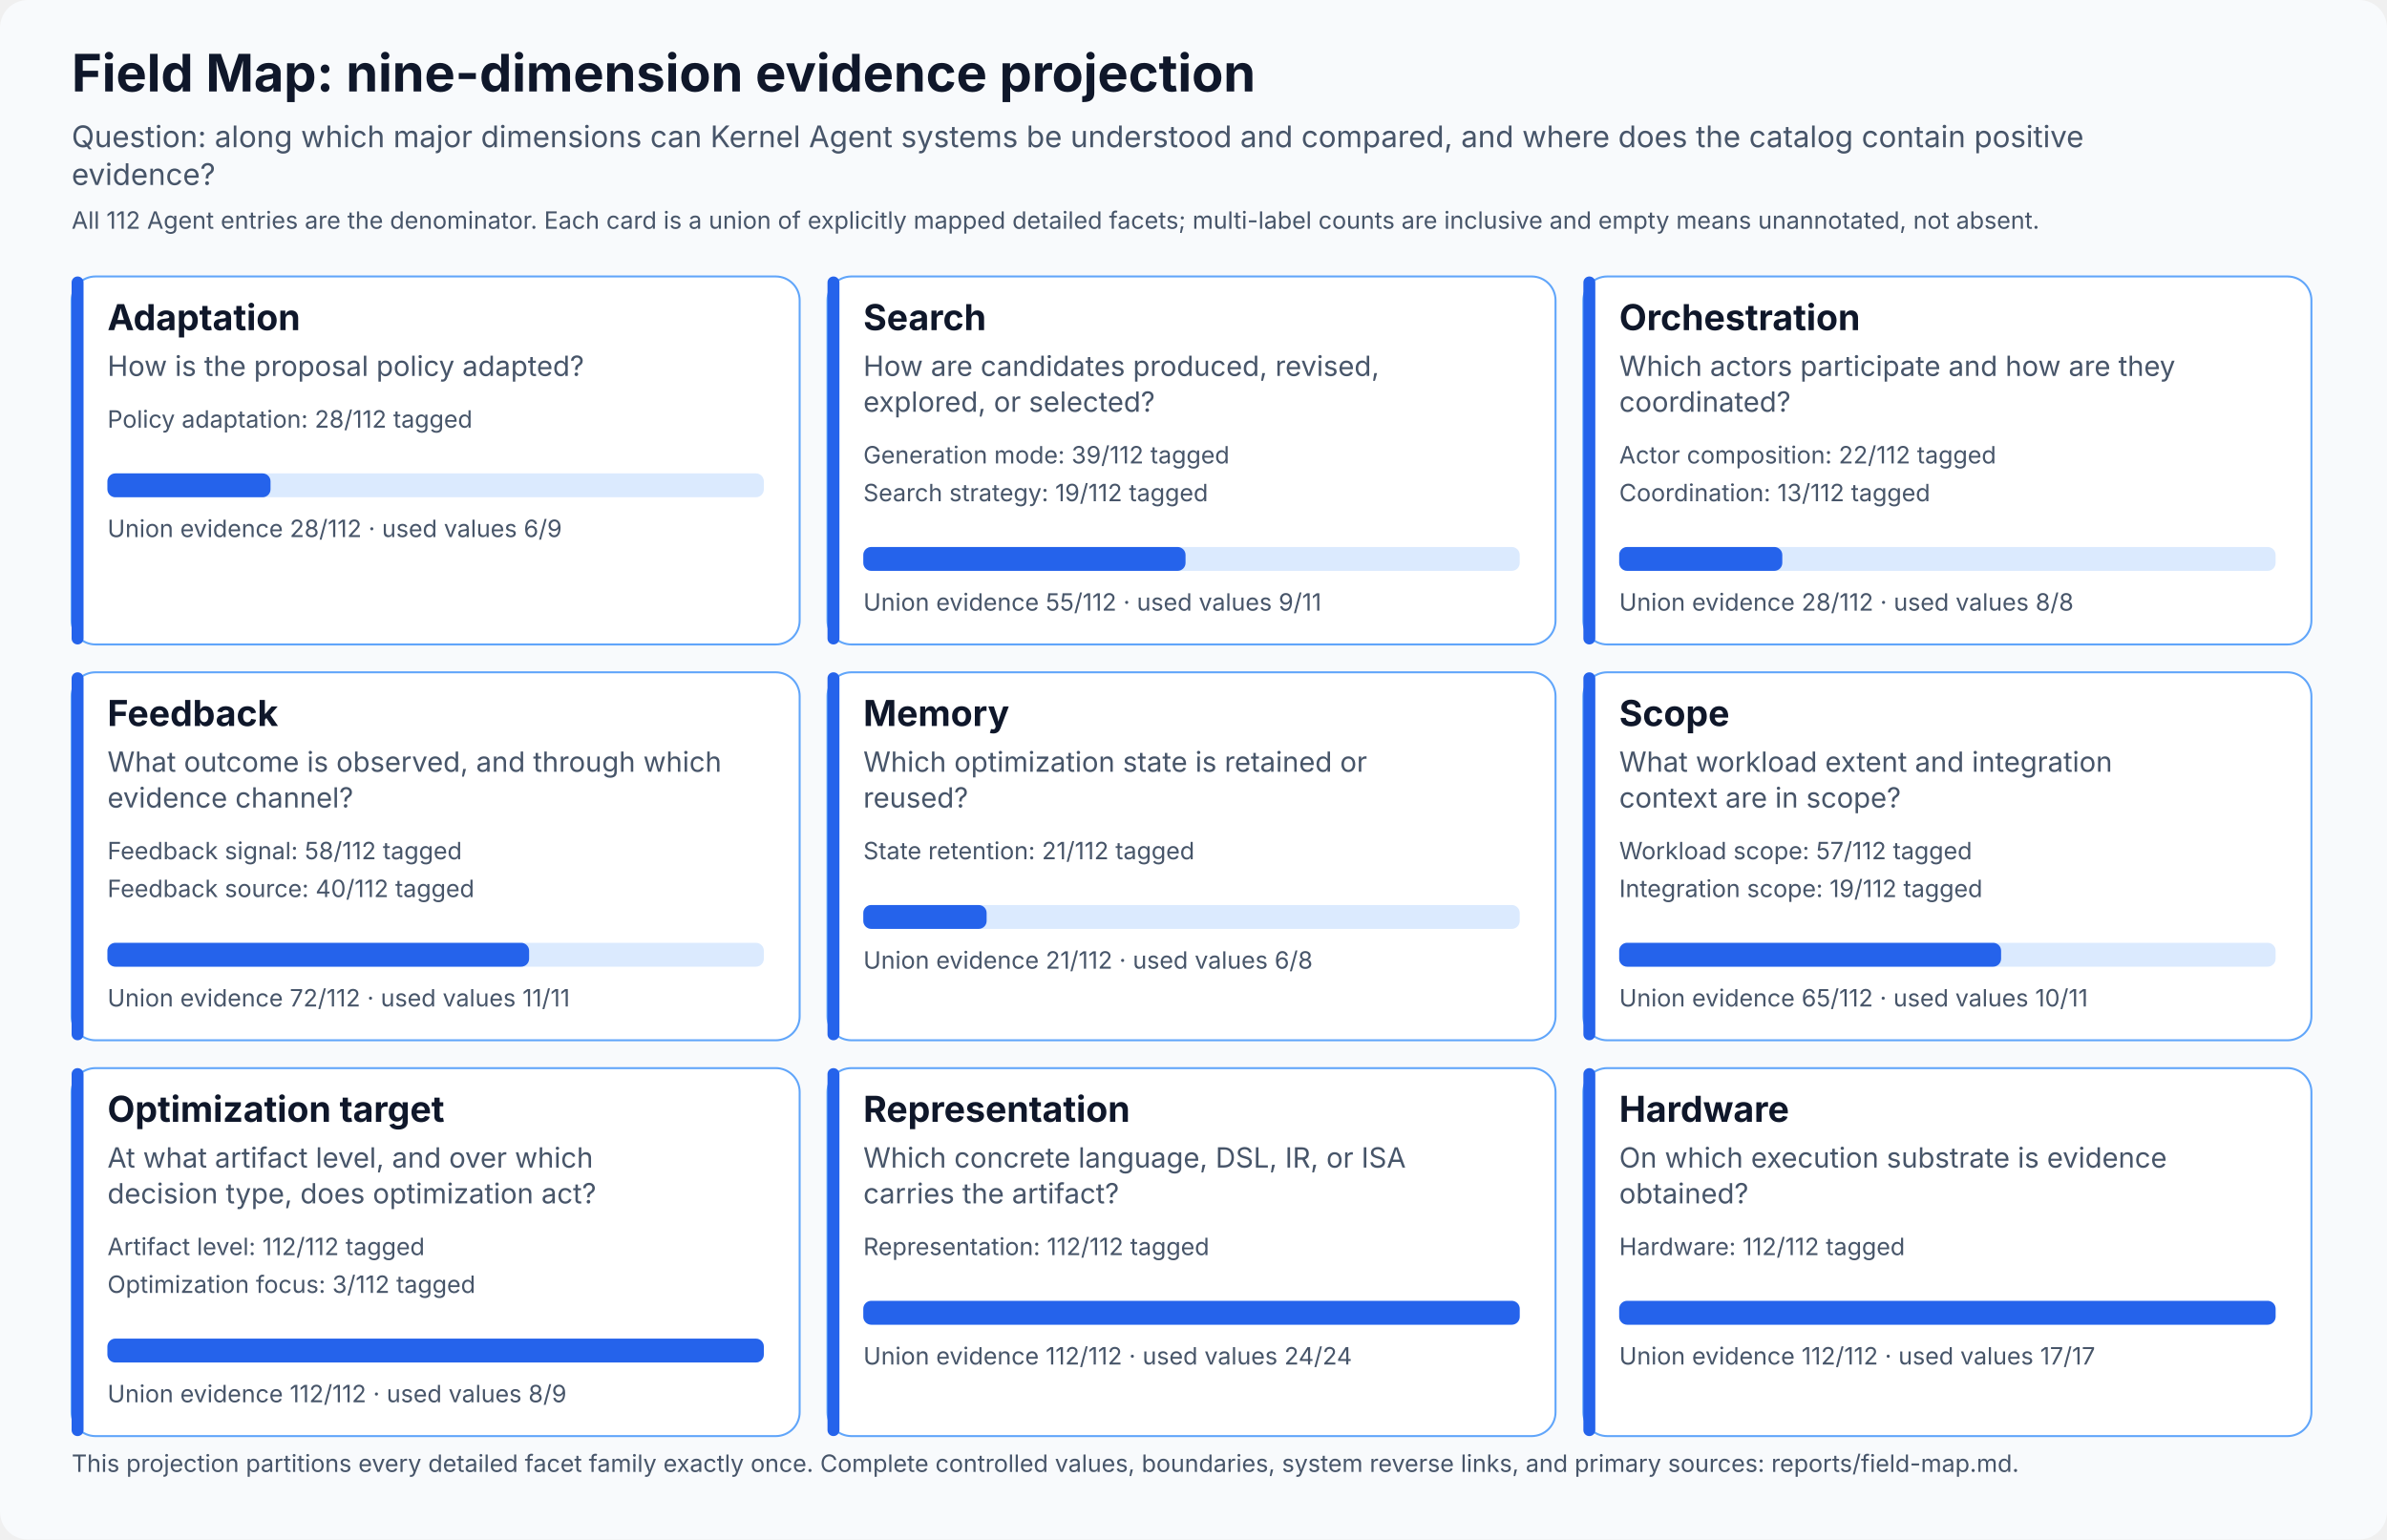
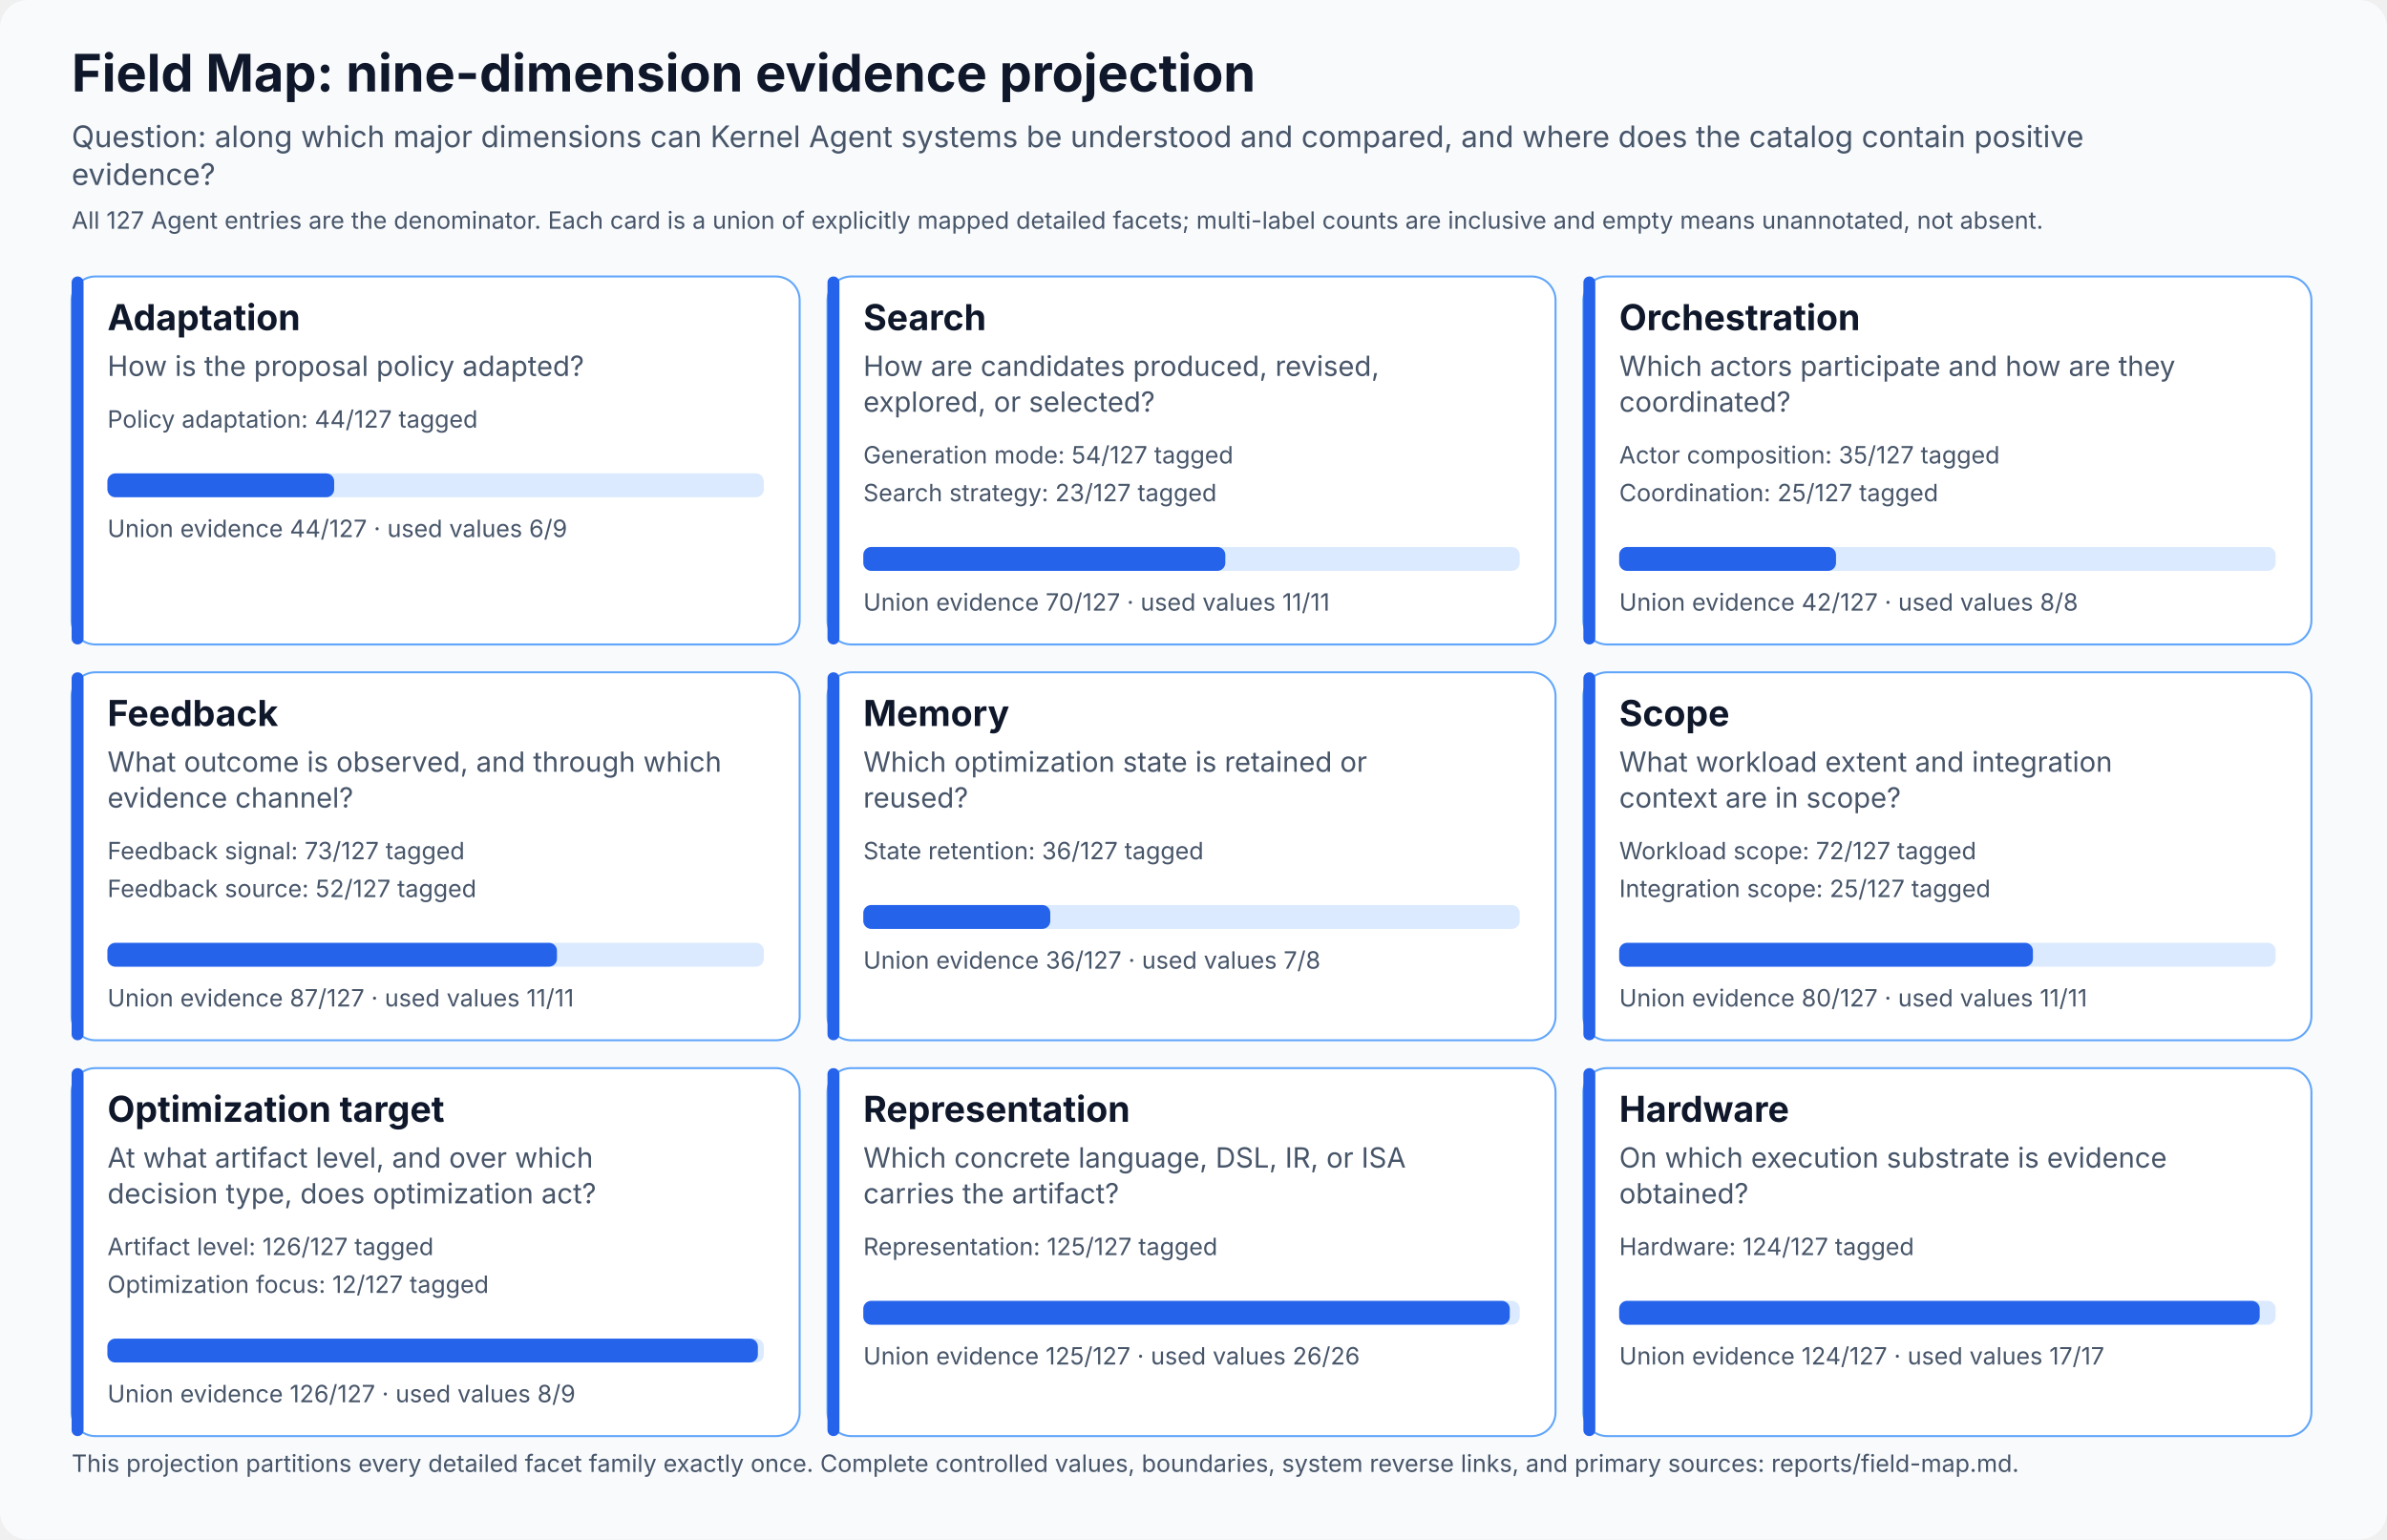
<svg xmlns="http://www.w3.org/2000/svg" width="1200" height="774" viewBox="0 0 1200 774" role="img" aria-labelledby="title desc">
  <style>
    text { font-family: system-ui, -apple-system, 'Segoe UI', sans-serif; }
    .title { fill: #0f172a; font-size: 26px; font-weight: 700; }
    .subtitle { fill: #475569; font-size: 15px; }
    .group-title { fill: #0f172a; font-size: 18px; font-weight: 700; }
    .label { fill: #0f172a; font-size: 15px; font-weight: 650; }
    .body { fill: #475569; font-size: 14px; }
    .small { fill: #475569; font-size: 12px; }
  </style>
  <rect width="1200" height="774" rx="14" fill="#f8fafc" />
  <text x="36" y="46" class="title">Field Map: nine-dimension evidence projection</text>
  <text x="36" y="74" class="subtitle">
    <tspan x="36" dy="0">Question: along which major dimensions can Kernel Agent systems be understood and compared, and where does the catalog contain positive</tspan>
    <tspan x="36" dy="19">evidence?</tspan>
  </text>
  <text x="36" y="115" class="small">
-     <tspan x="36" dy="0">All 112 Agent entries are the denominator. Each card is a union of explicitly mapped detailed facets; multi-label counts are inclusive and empty means unannotated, not absent.</tspan>
+     <tspan x="36" dy="0">All 127 Agent entries are the denominator. Each card is a union of explicitly mapped detailed facets; multi-label counts are inclusive and empty means unannotated, not absent.</tspan>
  </text>
  <g id="field-map-adaptation" data-role="presentation-dimension">
    <rect x="36" y="139" width="366" height="185" rx="12" fill="#ffffff" stroke="#60a5fa" />
    <rect x="36" y="139" width="6" height="185" rx="3" fill="#2563eb" />
    <text x="54" y="166" class="group-title">
      <tspan x="54" dy="0">Adaptation</tspan>
    </text>
    <text x="54" y="189" class="body">
      <tspan x="54" dy="0">How is the proposal policy adapted?</tspan>
    </text>
    <text x="54" y="215" class="small">
-       <tspan x="54" dy="0">Policy adaptation: 28/112 tagged</tspan>
+       <tspan x="54" dy="0">Policy adaptation: 44/127 tagged</tspan>
    </text>
    <rect x="54" y="238" width="330" height="12" rx="4" fill="#dbeafe" />
-     <rect x="54" y="238" width="82" height="12" rx="4" fill="#2563eb" />
-     <text x="54" y="270" class="small">Union evidence 28/112 · used values 6/9</text>
+     <rect x="54" y="238" width="114" height="12" rx="4" fill="#2563eb" />
+     <text x="54" y="270" class="small">Union evidence 44/127 · used values 6/9</text>
  </g>
  <g id="field-map-search" data-role="presentation-dimension">
    <rect x="416" y="139" width="366" height="185" rx="12" fill="#ffffff" stroke="#60a5fa" />
    <rect x="416" y="139" width="6" height="185" rx="3" fill="#2563eb" />
    <text x="434" y="166" class="group-title">
      <tspan x="434" dy="0">Search</tspan>
    </text>
    <text x="434" y="189" class="body">
      <tspan x="434" dy="0">How are candidates produced, revised,</tspan>
      <tspan x="434" dy="18">explored, or selected?</tspan>
    </text>
    <text x="434" y="233" class="small">
-       <tspan x="434" dy="0">Generation mode: 39/112 tagged</tspan>
+       <tspan x="434" dy="0">Generation mode: 54/127 tagged</tspan>
    </text>
    <text x="434" y="252" class="small">
-       <tspan x="434" dy="0">Search strategy: 19/112 tagged</tspan>
+       <tspan x="434" dy="0">Search strategy: 23/127 tagged</tspan>
    </text>
    <rect x="434" y="275" width="330" height="12" rx="4" fill="#dbeafe" />
-     <rect x="434" y="275" width="162" height="12" rx="4" fill="#2563eb" />
-     <text x="434" y="307" class="small">Union evidence 55/112 · used values 9/11</text>
+     <rect x="434" y="275" width="182" height="12" rx="4" fill="#2563eb" />
+     <text x="434" y="307" class="small">Union evidence 70/127 · used values 11/11</text>
  </g>
  <g id="field-map-orchestration" data-role="presentation-dimension">
    <rect x="796" y="139" width="366" height="185" rx="12" fill="#ffffff" stroke="#60a5fa" />
    <rect x="796" y="139" width="6" height="185" rx="3" fill="#2563eb" />
    <text x="814" y="166" class="group-title">
      <tspan x="814" dy="0">Orchestration</tspan>
    </text>
    <text x="814" y="189" class="body">
      <tspan x="814" dy="0">Which actors participate and how are they</tspan>
      <tspan x="814" dy="18">coordinated?</tspan>
    </text>
    <text x="814" y="233" class="small">
-       <tspan x="814" dy="0">Actor composition: 22/112 tagged</tspan>
+       <tspan x="814" dy="0">Actor composition: 35/127 tagged</tspan>
    </text>
    <text x="814" y="252" class="small">
-       <tspan x="814" dy="0">Coordination: 13/112 tagged</tspan>
+       <tspan x="814" dy="0">Coordination: 25/127 tagged</tspan>
    </text>
    <rect x="814" y="275" width="330" height="12" rx="4" fill="#dbeafe" />
-     <rect x="814" y="275" width="82" height="12" rx="4" fill="#2563eb" />
-     <text x="814" y="307" class="small">Union evidence 28/112 · used values 8/8</text>
+     <rect x="814" y="275" width="109" height="12" rx="4" fill="#2563eb" />
+     <text x="814" y="307" class="small">Union evidence 42/127 · used values 8/8</text>
  </g>
  <g id="field-map-feedback" data-role="presentation-dimension">
    <rect x="36" y="338" width="366" height="185" rx="12" fill="#ffffff" stroke="#60a5fa" />
    <rect x="36" y="338" width="6" height="185" rx="3" fill="#2563eb" />
    <text x="54" y="365" class="group-title">
      <tspan x="54" dy="0">Feedback</tspan>
    </text>
    <text x="54" y="388" class="body">
      <tspan x="54" dy="0">What outcome is observed, and through which</tspan>
      <tspan x="54" dy="18">evidence channel?</tspan>
    </text>
    <text x="54" y="432" class="small">
-       <tspan x="54" dy="0">Feedback signal: 58/112 tagged</tspan>
+       <tspan x="54" dy="0">Feedback signal: 73/127 tagged</tspan>
    </text>
    <text x="54" y="451" class="small">
-       <tspan x="54" dy="0">Feedback source: 40/112 tagged</tspan>
+       <tspan x="54" dy="0">Feedback source: 52/127 tagged</tspan>
    </text>
    <rect x="54" y="474" width="330" height="12" rx="4" fill="#dbeafe" />
-     <rect x="54" y="474" width="212" height="12" rx="4" fill="#2563eb" />
-     <text x="54" y="506" class="small">Union evidence 72/112 · used values 11/11</text>
+     <rect x="54" y="474" width="226" height="12" rx="4" fill="#2563eb" />
+     <text x="54" y="506" class="small">Union evidence 87/127 · used values 11/11</text>
  </g>
  <g id="field-map-memory" data-role="presentation-dimension">
    <rect x="416" y="338" width="366" height="185" rx="12" fill="#ffffff" stroke="#60a5fa" />
    <rect x="416" y="338" width="6" height="185" rx="3" fill="#2563eb" />
    <text x="434" y="365" class="group-title">
      <tspan x="434" dy="0">Memory</tspan>
    </text>
    <text x="434" y="388" class="body">
      <tspan x="434" dy="0">Which optimization state is retained or</tspan>
      <tspan x="434" dy="18">reused?</tspan>
    </text>
    <text x="434" y="432" class="small">
-       <tspan x="434" dy="0">State retention: 21/112 tagged</tspan>
+       <tspan x="434" dy="0">State retention: 36/127 tagged</tspan>
    </text>
    <rect x="434" y="455" width="330" height="12" rx="4" fill="#dbeafe" />
-     <rect x="434" y="455" width="62" height="12" rx="4" fill="#2563eb" />
-     <text x="434" y="487" class="small">Union evidence 21/112 · used values 6/8</text>
+     <rect x="434" y="455" width="94" height="12" rx="4" fill="#2563eb" />
+     <text x="434" y="487" class="small">Union evidence 36/127 · used values 7/8</text>
  </g>
  <g id="field-map-scope" data-role="presentation-dimension">
    <rect x="796" y="338" width="366" height="185" rx="12" fill="#ffffff" stroke="#60a5fa" />
    <rect x="796" y="338" width="6" height="185" rx="3" fill="#2563eb" />
    <text x="814" y="365" class="group-title">
      <tspan x="814" dy="0">Scope</tspan>
    </text>
    <text x="814" y="388" class="body">
      <tspan x="814" dy="0">What workload extent and integration</tspan>
      <tspan x="814" dy="18">context are in scope?</tspan>
    </text>
    <text x="814" y="432" class="small">
-       <tspan x="814" dy="0">Workload scope: 57/112 tagged</tspan>
+       <tspan x="814" dy="0">Workload scope: 72/127 tagged</tspan>
    </text>
    <text x="814" y="451" class="small">
-       <tspan x="814" dy="0">Integration scope: 19/112 tagged</tspan>
+       <tspan x="814" dy="0">Integration scope: 25/127 tagged</tspan>
    </text>
    <rect x="814" y="474" width="330" height="12" rx="4" fill="#dbeafe" />
-     <rect x="814" y="474" width="192" height="12" rx="4" fill="#2563eb" />
-     <text x="814" y="506" class="small">Union evidence 65/112 · used values 10/11</text>
+     <rect x="814" y="474" width="208" height="12" rx="4" fill="#2563eb" />
+     <text x="814" y="506" class="small">Union evidence 80/127 · used values 11/11</text>
  </g>
  <g id="field-map-optimization-target" data-role="presentation-dimension">
    <rect x="36" y="537" width="366" height="185" rx="12" fill="#ffffff" stroke="#60a5fa" />
    <rect x="36" y="537" width="6" height="185" rx="3" fill="#2563eb" />
    <text x="54" y="564" class="group-title">
      <tspan x="54" dy="0">Optimization target</tspan>
    </text>
    <text x="54" y="587" class="body">
      <tspan x="54" dy="0">At what artifact level, and over which</tspan>
      <tspan x="54" dy="18">decision type, does optimization act?</tspan>
    </text>
    <text x="54" y="631" class="small">
-       <tspan x="54" dy="0">Artifact level: 112/112 tagged</tspan>
+       <tspan x="54" dy="0">Artifact level: 126/127 tagged</tspan>
    </text>
    <text x="54" y="650" class="small">
-       <tspan x="54" dy="0">Optimization focus: 3/112 tagged</tspan>
+       <tspan x="54" dy="0">Optimization focus: 12/127 tagged</tspan>
    </text>
    <rect x="54" y="673" width="330" height="12" rx="4" fill="#dbeafe" />
-     <rect x="54" y="673" width="330" height="12" rx="4" fill="#2563eb" />
-     <text x="54" y="705" class="small">Union evidence 112/112 · used values 8/9</text>
+     <rect x="54" y="673" width="327" height="12" rx="4" fill="#2563eb" />
+     <text x="54" y="705" class="small">Union evidence 126/127 · used values 8/9</text>
  </g>
  <g id="field-map-representation" data-role="presentation-dimension">
    <rect x="416" y="537" width="366" height="185" rx="12" fill="#ffffff" stroke="#60a5fa" />
    <rect x="416" y="537" width="6" height="185" rx="3" fill="#2563eb" />
    <text x="434" y="564" class="group-title">
      <tspan x="434" dy="0">Representation</tspan>
    </text>
    <text x="434" y="587" class="body">
      <tspan x="434" dy="0">Which concrete language, DSL, IR, or ISA</tspan>
      <tspan x="434" dy="18">carries the artifact?</tspan>
    </text>
    <text x="434" y="631" class="small">
-       <tspan x="434" dy="0">Representation: 112/112 tagged</tspan>
+       <tspan x="434" dy="0">Representation: 125/127 tagged</tspan>
    </text>
    <rect x="434" y="654" width="330" height="12" rx="4" fill="#dbeafe" />
-     <rect x="434" y="654" width="330" height="12" rx="4" fill="#2563eb" />
-     <text x="434" y="686" class="small">Union evidence 112/112 · used values 24/24</text>
+     <rect x="434" y="654" width="325" height="12" rx="4" fill="#2563eb" />
+     <text x="434" y="686" class="small">Union evidence 125/127 · used values 26/26</text>
  </g>
  <g id="field-map-hardware" data-role="presentation-dimension">
    <rect x="796" y="537" width="366" height="185" rx="12" fill="#ffffff" stroke="#60a5fa" />
    <rect x="796" y="537" width="6" height="185" rx="3" fill="#2563eb" />
    <text x="814" y="564" class="group-title">
      <tspan x="814" dy="0">Hardware</tspan>
    </text>
    <text x="814" y="587" class="body">
      <tspan x="814" dy="0">On which execution substrate is evidence</tspan>
      <tspan x="814" dy="18">obtained?</tspan>
    </text>
    <text x="814" y="631" class="small">
-       <tspan x="814" dy="0">Hardware: 112/112 tagged</tspan>
+       <tspan x="814" dy="0">Hardware: 124/127 tagged</tspan>
    </text>
    <rect x="814" y="654" width="330" height="12" rx="4" fill="#dbeafe" />
-     <rect x="814" y="654" width="330" height="12" rx="4" fill="#2563eb" />
-     <text x="814" y="686" class="small">Union evidence 112/112 · used values 17/17</text>
+     <rect x="814" y="654" width="322" height="12" rx="4" fill="#2563eb" />
+     <text x="814" y="686" class="small">Union evidence 124/127 · used values 17/17</text>
  </g>
  <text x="36" y="740" class="small">
    <tspan x="36" dy="0">This projection partitions every detailed facet family exactly once. Complete controlled values, boundaries, system reverse links, and primary sources: reports/field-map.md.</tspan>
  </text>
</svg>
